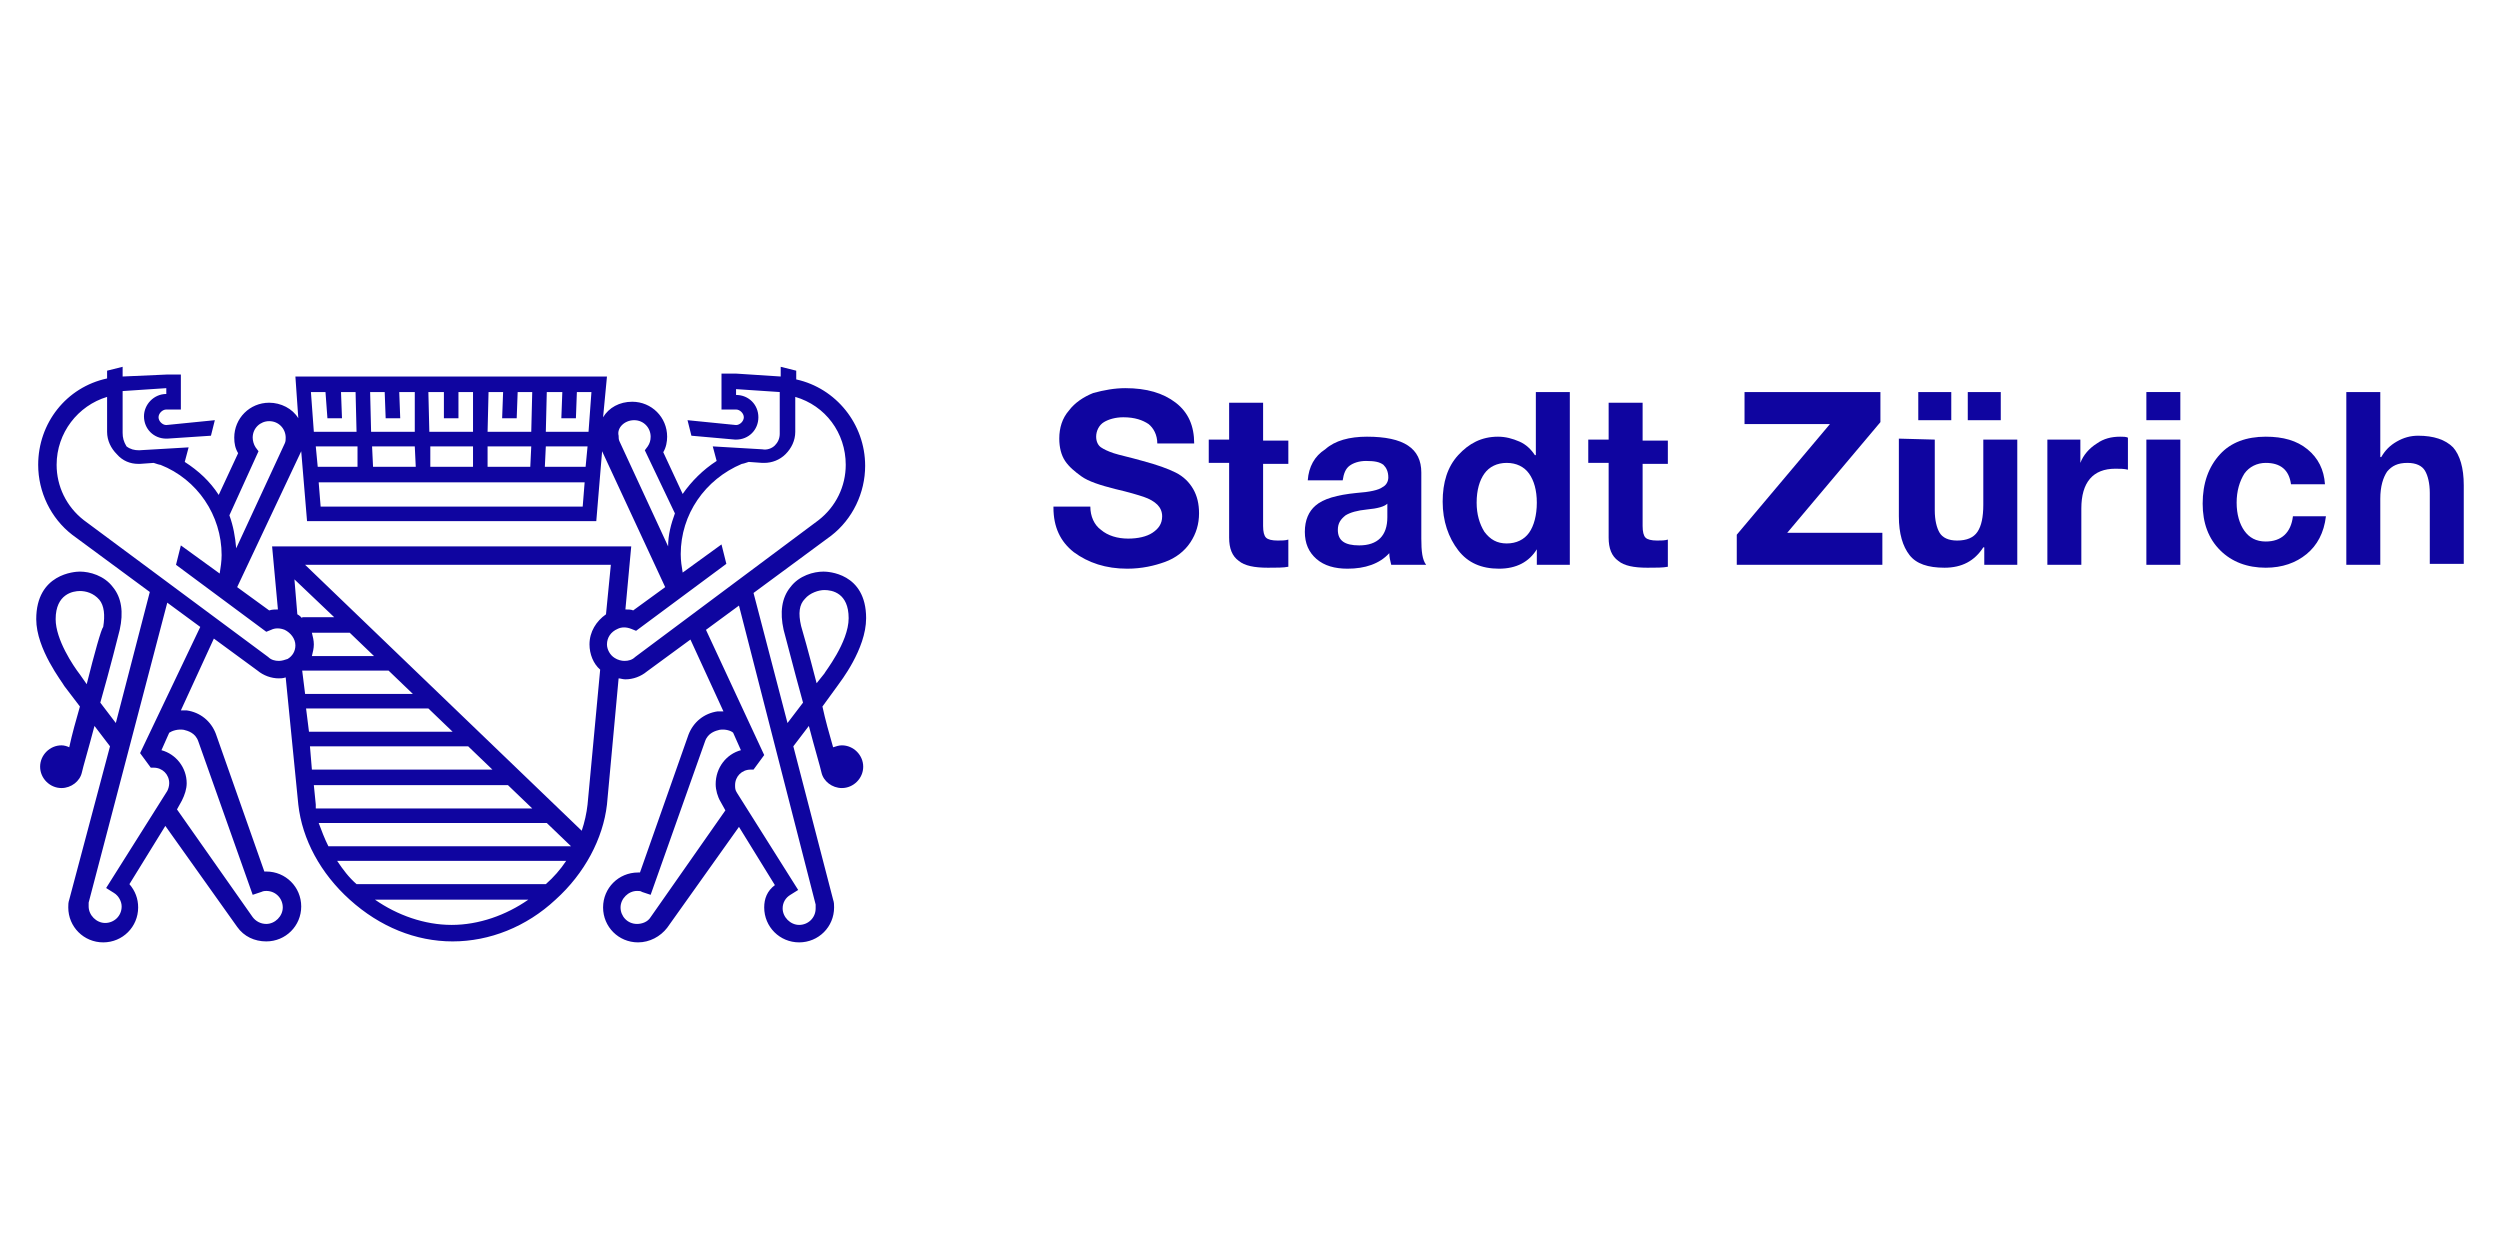
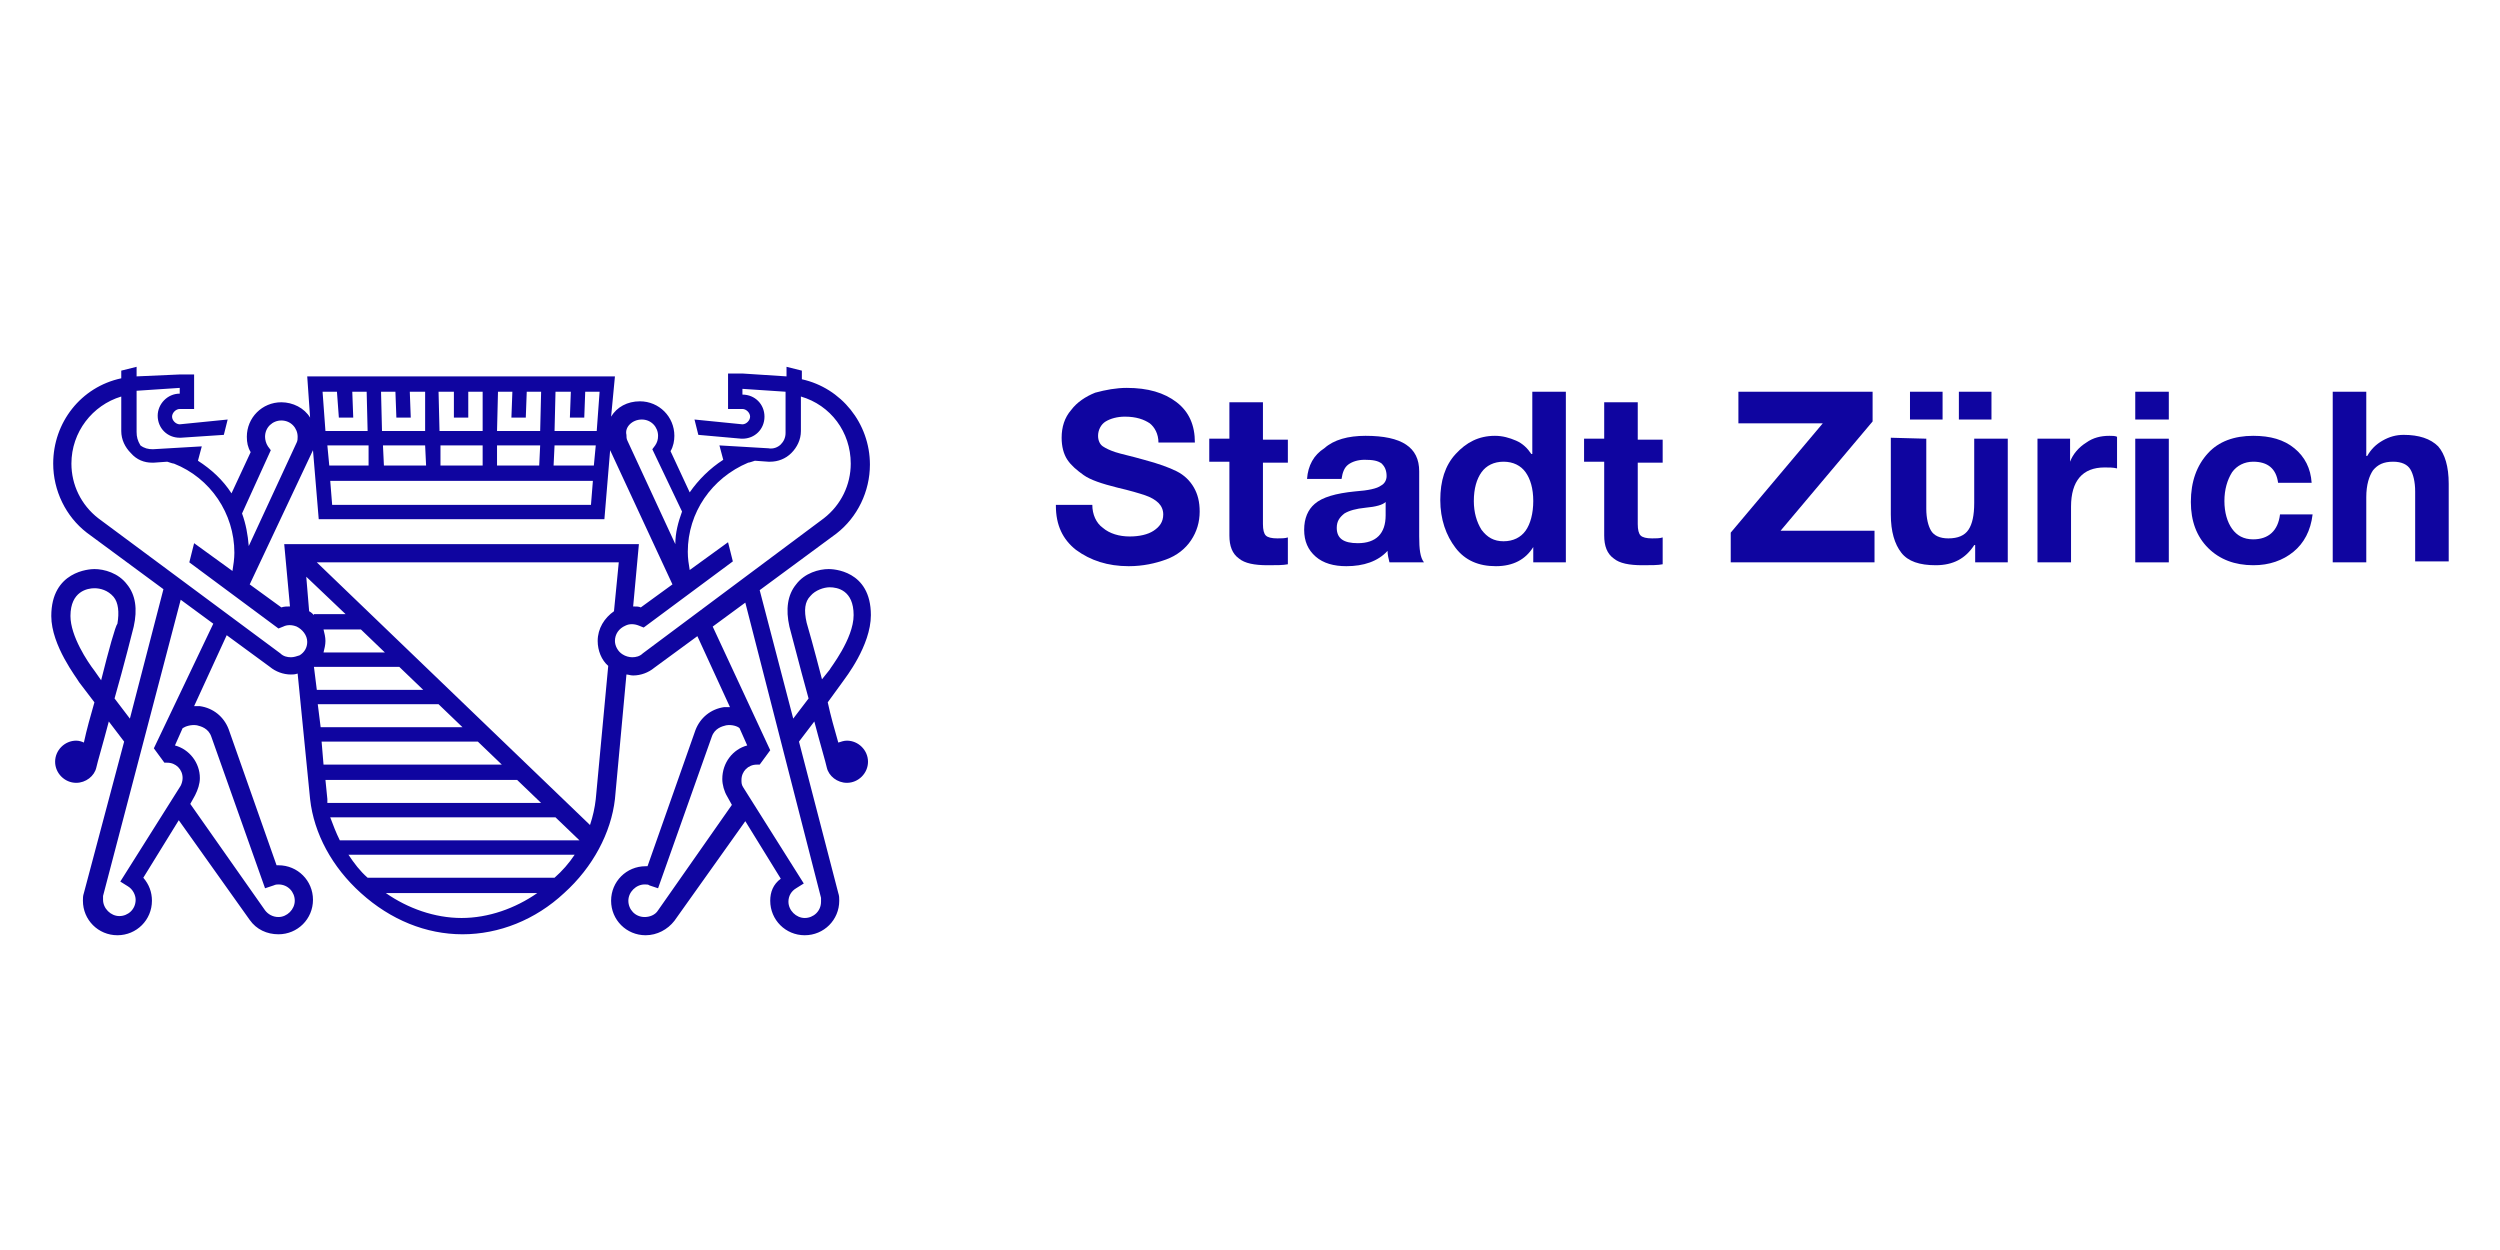
<svg xmlns="http://www.w3.org/2000/svg" width="160" height="80" viewBox="0 0 160 80" fill="none" version="1.1" id="svg869">
  <defs id="defs873" />
  <style type="text/css" id="style2448">
	.st0{fill:#00A896;}
	.st1{fill:#29327B;}
</style>
  <style type="text/css" id="style671">
	.st0{fill:none;}
	.st1{fill:#0F05A0;}
</style>
-   <g id="g731" transform="matrix(0.6211973,0,0,0.6211973,2.319279,23.4753)">
+   <g id="g731" transform="matrix(0.6134969,0,0,0.6134969,3.282207,23.4753)">
    <rect class="st0" width="250.1" height="81.5" id="rect673" x="0" y="0" />
    <g id="g705">
      <g id="Bildmarke">
        <path class="st1" d="m 83,39 c -0.3,0 -0.6,0.1 -0.9,0.2 C 81.7,37.8 81.3,36.4 81,35 l 1.6,-2.2 c 0.2,-0.3 2.9,-3.7 2.9,-6.9 0,-4.7 -4,-4.8 -4.4,-4.8 -1,0 -2.5,0.4 -3.4,1.6 -0.9,1.1 -1.1,2.6 -0.7,4.4 0.1,0.3 1,3.9 2,7.5 l -1.6,2.1 -3.5,-13.4 8,-5.9 v 0 c 2.2,-1.7 3.5,-4.4 3.5,-7.2 0,-4.3 -3,-8 -7.1,-8.9 V 0.4 L 76.7,0 V 1 L 72.1,0.7 h -1.5 v 3.7 h 1.5 c 0.4,0 0.8,0.4 0.8,0.8 0,0.4 -0.4,0.8 -0.8,0.8 l -5,-0.5 0.4,1.6 4.5,0.4 v 0 h 0.1 c 1.3,0 2.3,-1 2.3,-2.3 0,-1.3 -1,-2.3 -2.3,-2.3 V 2.3 l 4.5,0.3 v 4.3 c 0,0.5 -0.2,0.9 -0.5,1.2 -0.3,0.3 -0.8,0.5 -1.3,0.4 l -5.1,-0.3 0.4,1.5 v 0 c -1.4,0.9 -2.6,2.1 -3.5,3.4 l -2,-4.3 C 64.9,8.3 65,7.7 65,7.2 65,5.2 63.4,3.6 61.4,3.6 60.1,3.6 59,4.2 58.4,5.2 L 58.8,1 H 26.7 L 27,5.3 c -0.6,-1 -1.8,-1.6 -3,-1.6 -2,0 -3.6,1.6 -3.6,3.6 0,0.6 0.1,1.1 0.4,1.6 l -2,4.3 C 17.9,11.8 16.7,10.7 15.3,9.8 v 0 L 15.7,8.3 10.6,8.6 C 10.1,8.6 9.7,8.5 9.3,8.2 9,7.7 8.9,7.3 8.9,6.8 V 2.5 l 4.5,-0.3 v 0.6 c -1.3,0 -2.3,1.1 -2.3,2.3 0,1.3 1,2.3 2.3,2.3 h 0.1 L 18,7.1 18.4,5.5 13.4,6 C 13,6 12.6,5.6 12.6,5.2 12.6,4.8 13,4.4 13.4,4.4 h 1.5 V 0.8 H 13.4 L 8.9,1 V 0 L 7.3,0.4 v 0.8 c -4.2,0.9 -7.1,4.6 -7.1,8.9 0,2.8 1.3,5.5 3.5,7.2 l 8,5.9 -3.5,13.5 -1.6,-2.1 c 1,-3.5 1.9,-7.1 2,-7.5 C 9,25.3 8.8,23.8 7.9,22.7 7,21.5 5.5,21.1 4.5,21.1 4,21.1 0,21.3 0,26 c 0,3.1 2.7,6.5 2.9,6.9 L 4.5,35 C 4.1,36.4 3.7,37.8 3.4,39.2 3.2,39.1 2.9,39 2.6,39 c -1.2,0 -2.2,1 -2.2,2.2 0,1.2 1,2.2 2.2,2.2 1,0 1.9,-0.7 2.1,-1.6 v 0 C 4.8,41.3 5.4,39.3 6,37 l 1.6,2.1 -4.2,15.8 v 0 c -0.1,0.3 -0.1,0.5 -0.1,0.8 0,2 1.6,3.6 3.6,3.6 2,0 3.6,-1.6 3.6,-3.6 0,-0.9 -0.3,-1.7 -0.9,-2.4 l 3.7,-6 7.4,10.4 c 0.7,1 1.8,1.5 3,1.5 2,0 3.6,-1.6 3.6,-3.6 0,-2 -1.6,-3.6 -3.6,-3.6 -0.1,0 -0.1,0 -0.2,0 l -5,-14.2 c -0.5,-1.3 -1.6,-2.2 -3,-2.4 -0.2,0 -0.4,0 -0.6,0 l 3.4,-7.4 4.5,3.3 c 0.6,0.5 1.4,0.8 2.2,0.8 0.2,0 0.4,0 0.7,-0.1 L 27,45.1 c 0.4,3.6 2.3,7.1 5.3,9.8 3.1,2.8 6.8,4.3 10.6,4.3 v 0 c 3.8,0 7.6,-1.5 10.6,-4.3 3,-2.7 4.9,-6.3 5.3,-9.8 l 1.2,-13 c 0.2,0 0.4,0.1 0.7,0.1 0.8,0 1.6,-0.3 2.2,-0.8 l 4.5,-3.3 3.4,7.4 c -0.2,0 -0.4,0 -0.6,0 -1.4,0.2 -2.5,1.1 -3,2.4 l -5,14.2 c -0.1,0 -0.1,0 -0.2,0 -2,0 -3.6,1.6 -3.6,3.6 0,2 1.6,3.6 3.6,3.6 1.2,0 2.3,-0.6 3,-1.5 l 7.4,-10.4 3.7,6 C 75.3,54 75,54.8 75,55.7 c 0,2 1.6,3.6 3.6,3.6 2,0 3.6,-1.6 3.6,-3.6 0,-0.3 0,-0.5 -0.1,-0.8 L 78,39.1 79.6,37 c 0.6,2.3 1.2,4.3 1.3,4.8 v 0 c 0.2,0.9 1.1,1.6 2.1,1.6 1.2,0 2.2,-1 2.2,-2.2 C 85.2,40 84.2,39 83,39 Z M 5.2,32.7 4.5,31.7 v 0 C 3.8,30.8 2,28.1 2,26 c 0,-2.6 1.8,-2.9 2.5,-2.9 0.6,0 1.4,0.2 2,0.9 0.5,0.6 0.6,1.6 0.4,2.8 C 6.7,27 6,29.5 5.2,32.7 Z M 61.6,5.5 c 1,0 1.7,0.8 1.7,1.7 0,0.4 -0.1,0.7 -0.3,1 l -0.3,0.4 3.1,6.5 c -0.4,1.1 -0.7,2.2 -0.7,3.4 L 60.1,7.7 C 60,7.5 60,7.3 60,7.1 59.8,6.3 60.6,5.5 61.6,5.5 Z M 50.9,10.3 H 46.5 V 8.2 H 51 Z m -5.9,0 H 40.6 V 8.2 H 45 Z m -5.9,0 H 34.7 L 34.6,8.2 H 39 Z m -6,0 H 29 L 28.8,8.2 h 4.3 z m 23.4,1.6 -0.2,2.5 h -27 l -0.2,-2.5 z m 0.1,-1.6 h -4.2 l 0.1,-2.1 h 4.3 z M 54.2,2.6 54.1,5.3 h 1.5 l 0.1,-2.7 h 1.5 l -0.3,4.1 h -4.4 l 0.1,-4.1 c 0.1,0 1.6,0 1.6,0 z m -6.1,0 -0.1,2.7 h 1.5 l 0.1,-2.7 h 1.5 L 51,6.7 h -4.5 l 0.1,-4.1 z m -6.1,0 v 2.7 h 1.5 V 2.6 H 45 V 6.7 H 40.5 L 40.4,2.6 c 0.1,0 1.6,0 1.6,0 z m -6.1,0 0.1,2.7 h 1.5 L 37.4,2.6 H 39 V 6.7 H 34.5 L 34.4,2.6 Z m -6.1,0 0.2,2.7 h 1.5 L 31.4,2.6 h 1.5 L 33,6.7 H 28.6 L 28.3,2.6 c 0,0 1.5,0 1.5,0 z m -2.5,6.1 0.6,7.2 h 29.8 l 0.6,-7.2 6.5,14 -3.3,2.4 C 61.3,25 61,25 60.7,25 l 0.6,-6.5 h -37 l 0.6,6.5 c -0.3,0 -0.6,0 -0.9,0.1 l -3.3,-2.4 z m 1.1,18.7 h 3.9 l 2.5,2.4 h -6.4 c 0.1,-0.4 0.2,-0.8 0.2,-1.2 0,-0.4 -0.1,-0.8 -0.2,-1.2 z m -1,-1.5 c -0.1,-0.1 -0.3,-0.3 -0.5,-0.4 l -0.3,-3.6 4.1,3.9 h -3.3 c 0,0 0,0.1 0,0.1 z M 22.9,8.7 22.6,8.3 C 22.4,8 22.3,7.6 22.3,7.3 c 0,-1 0.8,-1.7 1.7,-1.7 1,0 1.7,0.8 1.7,1.7 0,0.2 0,0.4 -0.1,0.6 l -5,10.8 c -0.1,-1.2 -0.3,-2.3 -0.7,-3.4 z m -7.7,28.7 c 0.4,0.1 1.2,0.3 1.5,1.2 l 5.6,15.8 0.9,-0.3 C 23.4,54 23.6,54 23.7,54 c 1,0 1.7,0.8 1.7,1.7 0,0.9 -0.8,1.7 -1.7,1.7 -0.6,0 -1.1,-0.3 -1.4,-0.7 L 14.5,45.6 15,44.7 c 0.3,-0.6 0.5,-1.2 0.5,-1.8 0,-1.6 -1.1,-3 -2.6,-3.4 l 0.8,-1.8 c 0.3,-0.2 0.9,-0.4 1.5,-0.3 z m -4.5,2.4 1.1,1.5 c 0.1,0 0.2,0 0.3,0 0.9,0 1.6,0.7 1.6,1.6 0,0.3 -0.1,0.6 -0.2,0.8 l -6.3,10 0.8,0.5 c 0.5,0.3 0.8,0.9 0.8,1.4 0,1 -0.8,1.7 -1.7,1.7 -0.9,0 -1.7,-0.8 -1.7,-1.7 0,-0.1 0,-0.2 0,-0.4 l 8.1,-30.9 3.4,2.5 z M 25,30.3 c -0.4,0 -0.8,-0.1 -1.1,-0.4 L 4.9,15.8 C 3.1,14.4 2.1,12.3 2.1,10.1 2.1,6.8 4.3,4 7.3,3.1 v 3.6 c 0,0.9 0.4,1.7 1,2.3 0.6,0.7 1.4,1 2.2,1 0.1,0 0.1,0 0.2,0 l 1.4,-0.1 c 0.3,0.1 0.6,0.2 0.7,0.2 3.8,1.5 6.3,5.2 6.3,9.3 0,0.6 -0.1,1.3 -0.2,1.9 l -4,-2.9 -0.5,2 9.3,6.9 0.5,-0.2 c 0.4,-0.2 0.9,-0.2 1.4,0 0.6,0.3 1.1,0.9 1.1,1.6 0,0.6 -0.3,1.1 -0.8,1.4 -0.3,0.1 -0.6,0.2 -0.9,0.2 z m 2.4,1 h 8.9 l 2.5,2.4 H 27.7 Z m 0.4,3.9 h 12.6 l 2.5,2.4 H 28.1 Z m 0.4,3.9 H 44.5 L 47,41.5 H 28.4 Z m 0.6,6 -0.2,-2 h 20 l 2.5,2.4 H 28.8 c 0,-0.2 0,-0.3 0,-0.4 z m 0.3,1.9 h 23.5 l 2.5,2.4 h -25 c -0.4,-0.8 -0.7,-1.6 -1,-2.4 z m 13.7,10.5 c -2.8,0 -5.6,-1 -7.9,-2.6 h 15.8 c -2.3,1.6 -5.1,2.6 -7.9,2.6 z m 9.7,-4.2 H 33 c -0.8,-0.7 -1.4,-1.5 -2,-2.4 h 23.6 c -0.6,0.9 -1.3,1.7 -2.1,2.4 z m 4.3,-8.2 c -0.1,0.9 -0.3,1.8 -0.6,2.7 L 27.7,20.4 h 31.5 l -0.5,5.1 c -1,0.7 -1.7,1.8 -1.7,3.1 0,1 0.4,2 1.1,2.6 z m 4.9,-15.2 v 0 c -0.3,0.3 -0.7,0.4 -1.1,0.4 -0.3,0 -0.7,-0.1 -1,-0.3 -0.5,-0.3 -0.8,-0.9 -0.8,-1.4 0,-0.7 0.4,-1.3 1.1,-1.6 0.4,-0.2 0.9,-0.2 1.4,0 l 0.5,0.2 9.3,-6.9 -0.5,-2 -4,2.9 c -0.1,-0.6 -0.2,-1.2 -0.2,-1.9 0,-4.1 2.5,-7.7 6.3,-9.3 0.1,0 0.4,-0.1 0.7,-0.2 l 1.4,0.1 c 0.1,0 0.1,0 0.2,0 0.8,0 1.6,-0.3 2.2,-0.9 0.6,-0.6 1,-1.4 1,-2.3 V 3.1 c 3.1,0.9 5.2,3.7 5.2,7 0,2.2 -1,4.3 -2.8,5.7 z m 1.6,26.8 c -0.3,0.5 -0.9,0.7 -1.4,0.7 -1,0 -1.7,-0.8 -1.7,-1.7 0,-0.9 0.8,-1.7 1.7,-1.7 0.2,0 0.4,0 0.5,0.1 l 0.9,0.3 5.6,-15.8 c 0.3,-0.9 1.1,-1.1 1.5,-1.2 0.6,-0.1 1.2,0.1 1.4,0.3 l 0.8,1.8 C 71.1,39.9 70,41.3 70,43 c 0,0.6 0.2,1.3 0.5,1.8 l 0.5,0.9 z m 17,-1.3 c 0,0.1 0,0.2 0,0.4 0,1 -0.8,1.7 -1.7,1.7 -0.9,0 -1.7,-0.8 -1.7,-1.7 0,-0.6 0.3,-1.1 0.8,-1.4 l 0.8,-0.5 -6.3,-10 C 72,43.6 72,43.4 72,43.1 c 0,-0.9 0.7,-1.6 1.6,-1.6 0.1,0 0.2,0 0.3,0 L 75,40 69,27.1 72.4,24.6 Z M 78.8,26.7 c -0.3,-1.3 -0.2,-2.2 0.4,-2.8 0.5,-0.6 1.4,-0.9 2,-0.9 0.8,0 2.5,0.3 2.5,2.9 0,2.5 -2.5,5.6 -2.5,5.7 l -0.8,1 C 79.6,29.5 78.9,27 78.8,26.7 Z" id="path675" />
      </g>
      <g id="Stadt_Zürich">
        <g id="g702">
          <g id="g700">
            <path class="st1" d="m 112.2,2.2 c 2.2,0 3.9,0.5 5.2,1.5 1.3,1 1.9,2.4 1.9,4.2 h -3.8 c 0,-0.9 -0.4,-1.6 -0.9,-2 -0.6,-0.4 -1.4,-0.7 -2.6,-0.7 -0.8,0 -1.5,0.2 -2,0.5 -0.5,0.3 -0.8,0.9 -0.8,1.5 0,0.5 0.2,0.9 0.5,1.1 0.3,0.2 0.7,0.4 1.3,0.6 0.6,0.2 1.6,0.4 3,0.8 1.5,0.4 2.6,0.8 3.4,1.2 0.8,0.4 1.4,1 1.8,1.7 0.4,0.7 0.6,1.5 0.6,2.5 0,1.1 -0.3,2.1 -0.9,3 -0.6,0.9 -1.5,1.6 -2.6,2 -1.1,0.4 -2.4,0.7 -3.9,0.7 -2.2,0 -4,-0.6 -5.5,-1.7 -1.4,-1.1 -2.1,-2.6 -2.1,-4.6 v -0.1 h 3.8 c 0,1 0.4,1.9 1.1,2.4 0.7,0.6 1.7,0.9 2.8,0.9 1,0 1.9,-0.2 2.5,-0.6 0.6,-0.4 1,-0.9 1,-1.7 0,-0.5 -0.2,-0.9 -0.5,-1.2 -0.3,-0.3 -0.8,-0.6 -1.4,-0.8 -0.6,-0.2 -1.6,-0.5 -2.9,-0.8 -1.6,-0.4 -2.8,-0.8 -3.5,-1.3 -0.7,-0.5 -1.3,-1 -1.7,-1.6 -0.4,-0.6 -0.6,-1.4 -0.6,-2.3 0,-1.1 0.3,-2.1 1,-2.9 0.6,-0.8 1.5,-1.4 2.5,-1.8 1.1,-0.3 2.2,-0.5 3.3,-0.5 z" id="path678" />
            <path class="st1" d="M 126.4,3.7 V 7.6 H 129 V 10 h -2.6 v 6.4 c 0,0.6 0.1,1 0.3,1.2 0.2,0.2 0.6,0.3 1.2,0.3 0.4,0 0.8,0 1.1,-0.1 v 2.8 c -0.5,0.1 -1.2,0.1 -2.1,0.1 -1.4,0 -2.4,-0.2 -3,-0.7 -0.7,-0.5 -1,-1.3 -1,-2.4 V 9.9 h -2.1 V 7.5 h 2.1 V 3.7 Z" id="path680" />
            <path class="st1" d="m 137.1,7.2 c 3.8,0 5.6,1.2 5.6,3.7 v 6.8 c 0,1.3 0.1,2.2 0.5,2.7 h -3.6 c -0.1,-0.4 -0.2,-0.8 -0.2,-1.2 -1,1.1 -2.5,1.6 -4.3,1.6 -1.3,0 -2.4,-0.3 -3.2,-1 -0.8,-0.7 -1.2,-1.6 -1.2,-2.8 0,-1.2 0.4,-2.1 1.1,-2.7 0.8,-0.7 2.2,-1.1 4.2,-1.3 1.4,-0.1 2.3,-0.3 2.7,-0.6 0.4,-0.2 0.6,-0.6 0.6,-1 0,-0.6 -0.2,-1 -0.5,-1.3 -0.4,-0.3 -0.9,-0.4 -1.8,-0.4 -0.7,0 -1.3,0.2 -1.7,0.5 -0.4,0.3 -0.6,0.8 -0.7,1.5 H 131 c 0.1,-1.4 0.7,-2.5 1.8,-3.2 1,-0.9 2.5,-1.3 4.3,-1.3 z m -3,9.6 c 0,1.1 0.7,1.6 2.2,1.6 1.9,0 2.9,-1 2.9,-2.9 v -1.4 c -0.3,0.3 -1,0.5 -2.1,0.6 -1,0.1 -1.7,0.3 -2.2,0.6 -0.5,0.4 -0.8,0.8 -0.8,1.5 z" id="path682" />
            <path class="st1" d="m 158,2.6 v 17.8 h -3.4 v -1.6 0 c -0.8,1.3 -2.1,2 -3.9,2 -1.8,0 -3.2,-0.6 -4.2,-1.9 -1,-1.3 -1.6,-3 -1.6,-5 0,-2 0.5,-3.6 1.6,-4.8 1.1,-1.2 2.4,-1.9 4.1,-1.9 0.8,0 1.5,0.2 2.2,0.5 0.7,0.3 1.2,0.8 1.6,1.4 h 0.1 V 2.6 Z M 148.4,14 c 0,1.2 0.3,2.2 0.8,3 0.6,0.8 1.3,1.2 2.3,1.2 1,0 1.8,-0.4 2.3,-1.1 0.5,-0.7 0.8,-1.8 0.8,-3.1 0,-1.3 -0.3,-2.3 -0.8,-3 -0.5,-0.7 -1.3,-1.1 -2.3,-1.1 -1,0 -1.8,0.4 -2.3,1.1 -0.5,0.7 -0.8,1.7 -0.8,3 z" id="path684" />
            <path class="st1" d="m 165.5,3.7 v 3.9 h 2.6 V 10 h -2.6 v 6.4 c 0,0.6 0.1,1 0.3,1.2 0.2,0.2 0.6,0.3 1.2,0.3 0.4,0 0.8,0 1.1,-0.1 v 2.8 c -0.5,0.1 -1.2,0.1 -2.1,0.1 -1.4,0 -2.4,-0.2 -3,-0.7 -0.7,-0.5 -1,-1.3 -1,-2.4 V 9.9 h -2.1 V 7.5 H 162 V 3.7 Z" id="path686" />
            <path class="st1" d="m 190,2.6 v 3.1 l -9.6,11.4 h 9.8 v 3.3 h -15 V 17.3 L 184.8,5.9 H 176 V 2.6 Z" id="path688" />
            <path class="st1" d="m 195.6,7.5 v 7.3 c 0,1 0.2,1.8 0.5,2.3 0.3,0.5 0.9,0.8 1.8,0.8 1,0 1.7,-0.3 2.1,-0.9 0.4,-0.6 0.6,-1.5 0.6,-2.8 V 7.5 h 3.5 v 12.9 h -3.4 v -1.8 h -0.1 c -0.9,1.4 -2.2,2.1 -4,2.1 -1.7,0 -2.9,-0.4 -3.6,-1.3 -0.7,-0.9 -1.1,-2.2 -1.1,-4 v -8 z m 1.7,-4.9 v 2.9 h -3.4 V 2.6 Z m 5.1,0 V 5.5 H 199 V 2.6 Z" id="path690" />
            <path class="st1" d="m 214.7,7.2 c 0.3,0 0.6,0 0.8,0.1 v 3.3 c -0.4,-0.1 -0.8,-0.1 -1.3,-0.1 -2.3,0 -3.5,1.4 -3.5,4.1 v 5.8 h -3.5 V 7.5 h 3.4 v 2.4 0 c 0.3,-0.8 0.9,-1.5 1.7,-2 0.7,-0.5 1.5,-0.7 2.4,-0.7 z" id="path692" />
            <path class="st1" d="m 220.9,2.6 v 2.9 h -3.5 V 2.6 Z m 0,4.9 v 12.9 h -3.5 V 7.5 Z" id="path694" />
            <path class="st1" d="m 229.7,7.2 c 1.8,0 3.2,0.4 4.3,1.3 1.1,0.9 1.7,2.1 1.8,3.6 h -3.5 c -0.2,-1.5 -1.1,-2.2 -2.6,-2.2 -0.9,0 -1.7,0.4 -2.2,1.1 -0.5,0.8 -0.8,1.8 -0.8,3 0,1.2 0.3,2.2 0.8,2.9 0.5,0.7 1.2,1.1 2.2,1.1 1.6,0 2.6,-0.9 2.8,-2.6 h 3.4 c -0.2,1.7 -0.9,3 -2,3.9 -1.1,0.9 -2.5,1.4 -4.2,1.4 -1.9,0 -3.5,-0.6 -4.7,-1.8 -1.2,-1.2 -1.8,-2.8 -1.8,-4.8 0,-2.1 0.6,-3.8 1.8,-5.1 1.1,-1.2 2.7,-1.8 4.7,-1.8 z" id="path696" />
            <path class="st1" d="m 241.5,2.6 v 6.7 h 0.1 c 0.4,-0.7 0.9,-1.2 1.6,-1.6 0.7,-0.4 1.4,-0.6 2.2,-0.6 1.6,0 2.8,0.4 3.6,1.2 0.7,0.8 1.1,2.1 1.1,3.9 v 8.1 h -3.5 V 13 c 0,-1 -0.2,-1.8 -0.5,-2.3 -0.3,-0.5 -0.9,-0.8 -1.8,-0.8 -1,0 -1.6,0.3 -2.1,0.9 -0.4,0.6 -0.7,1.5 -0.7,2.8 v 6.8 H 238 V 2.6 c -0.1,0 3.5,0 3.5,0 z" id="path698" />
          </g>
        </g>
      </g>
    </g>
  </g>
</svg>
